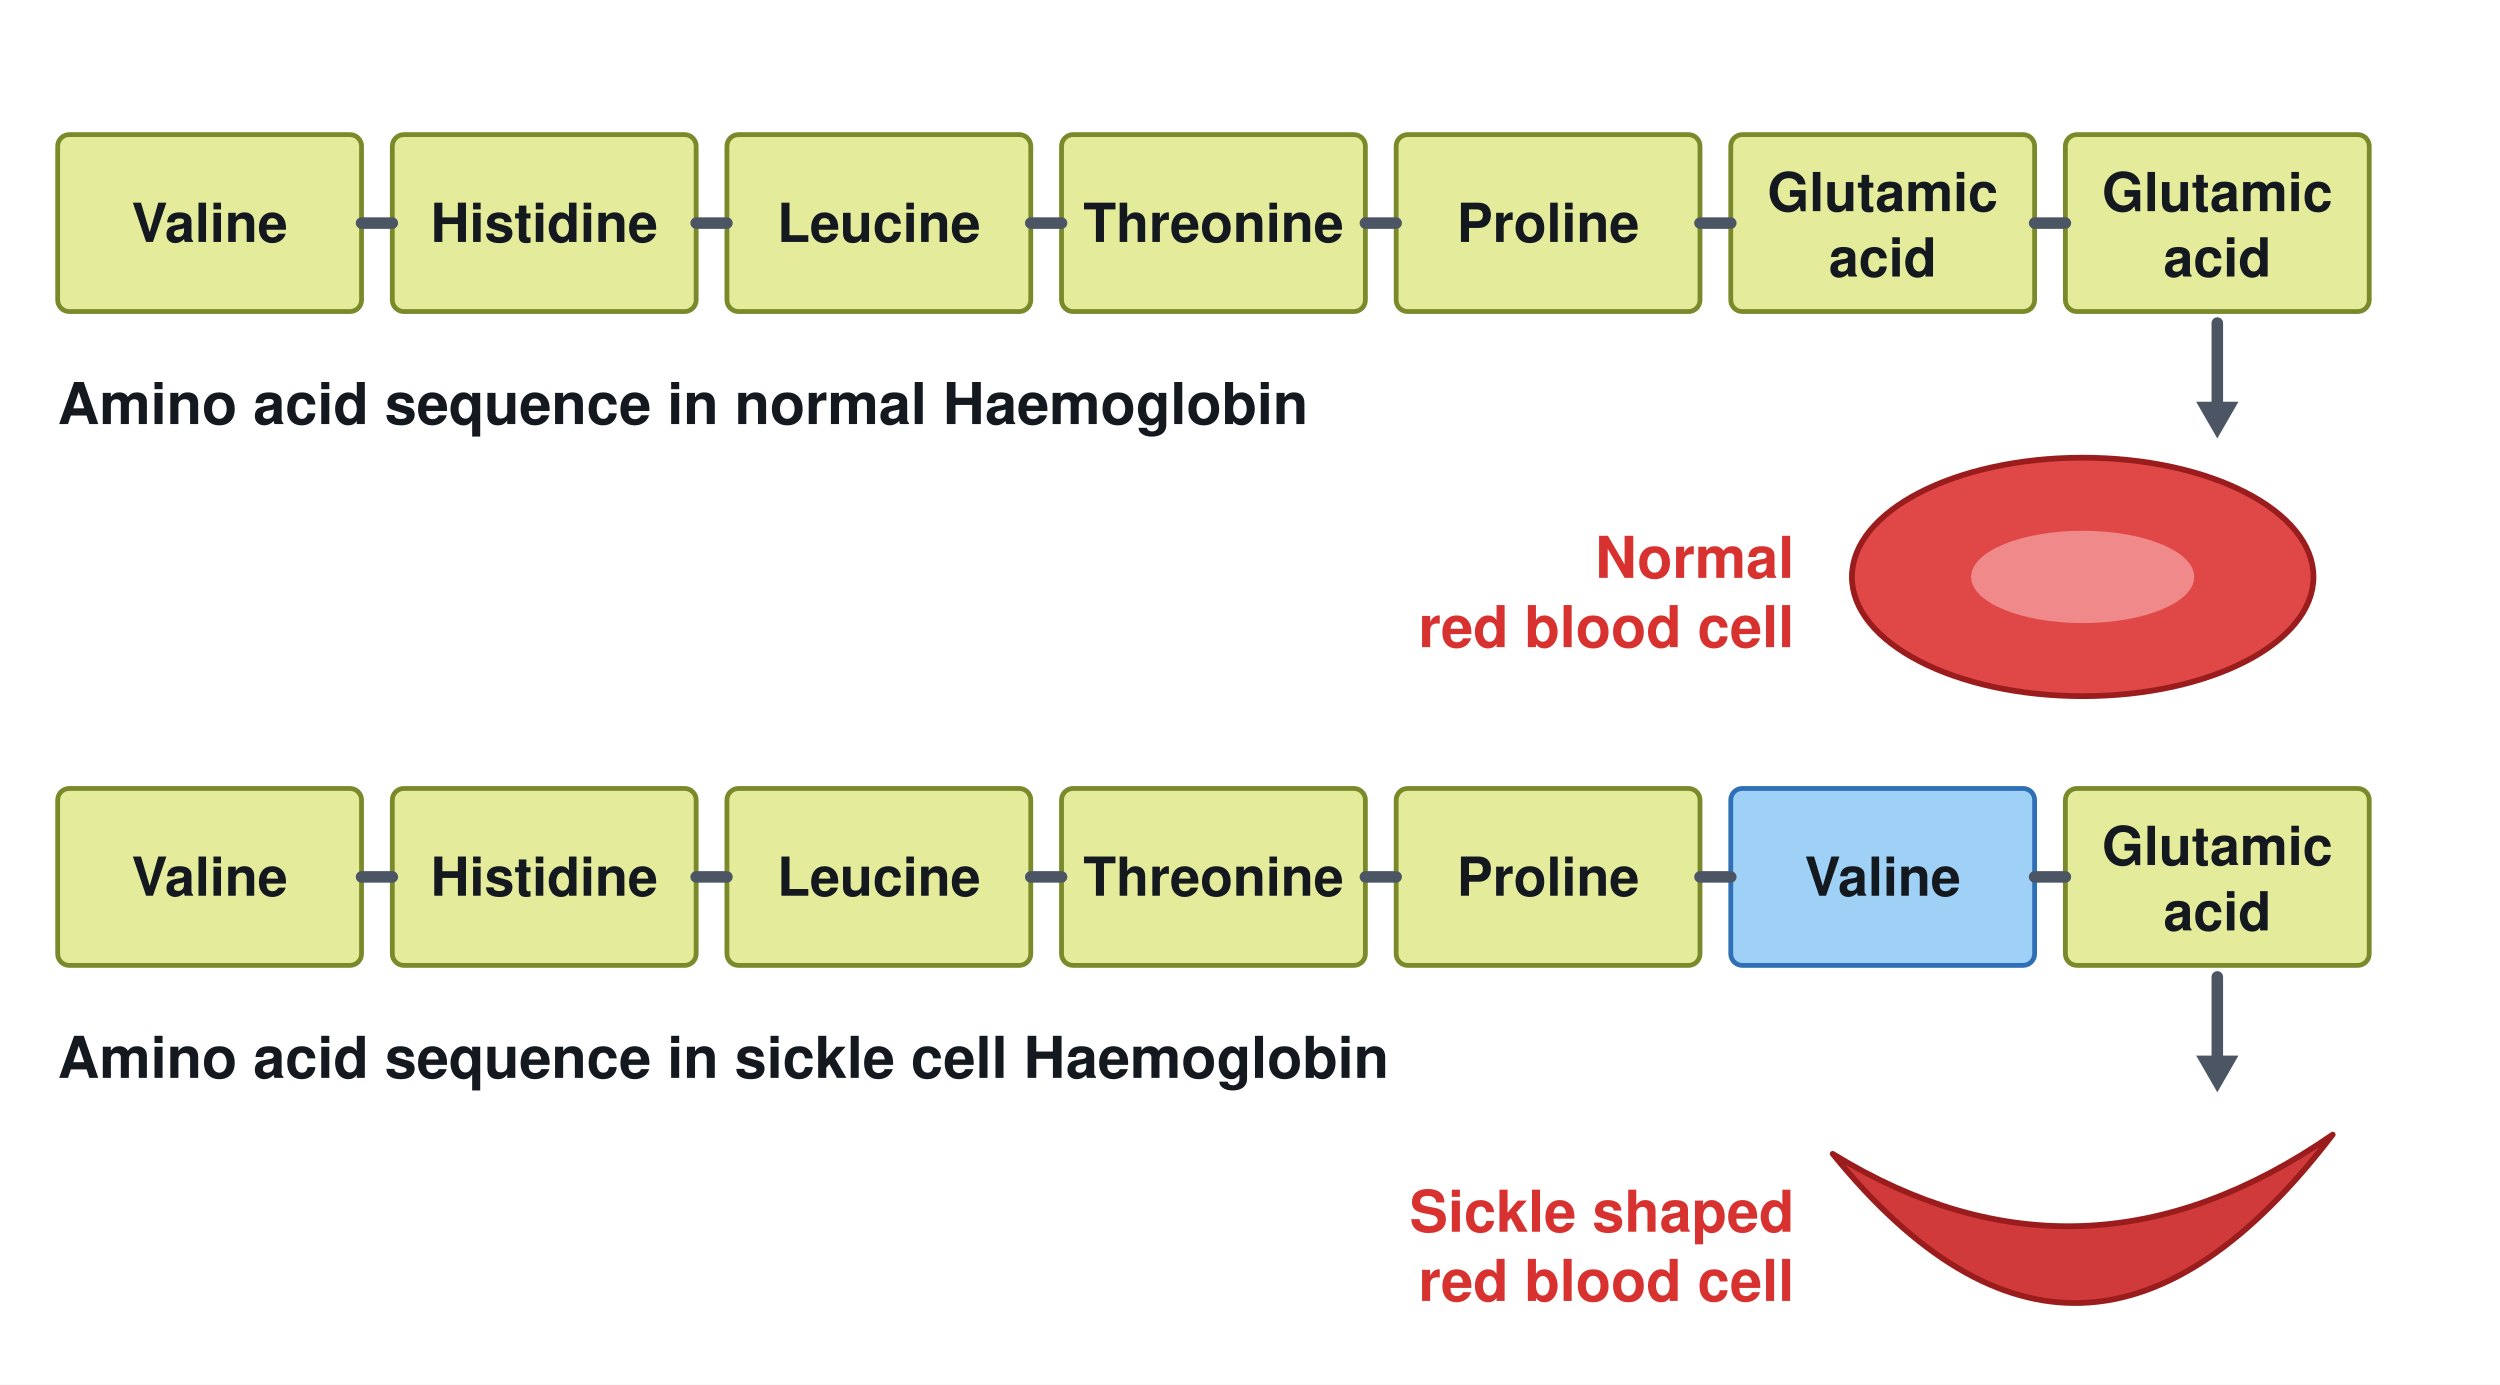
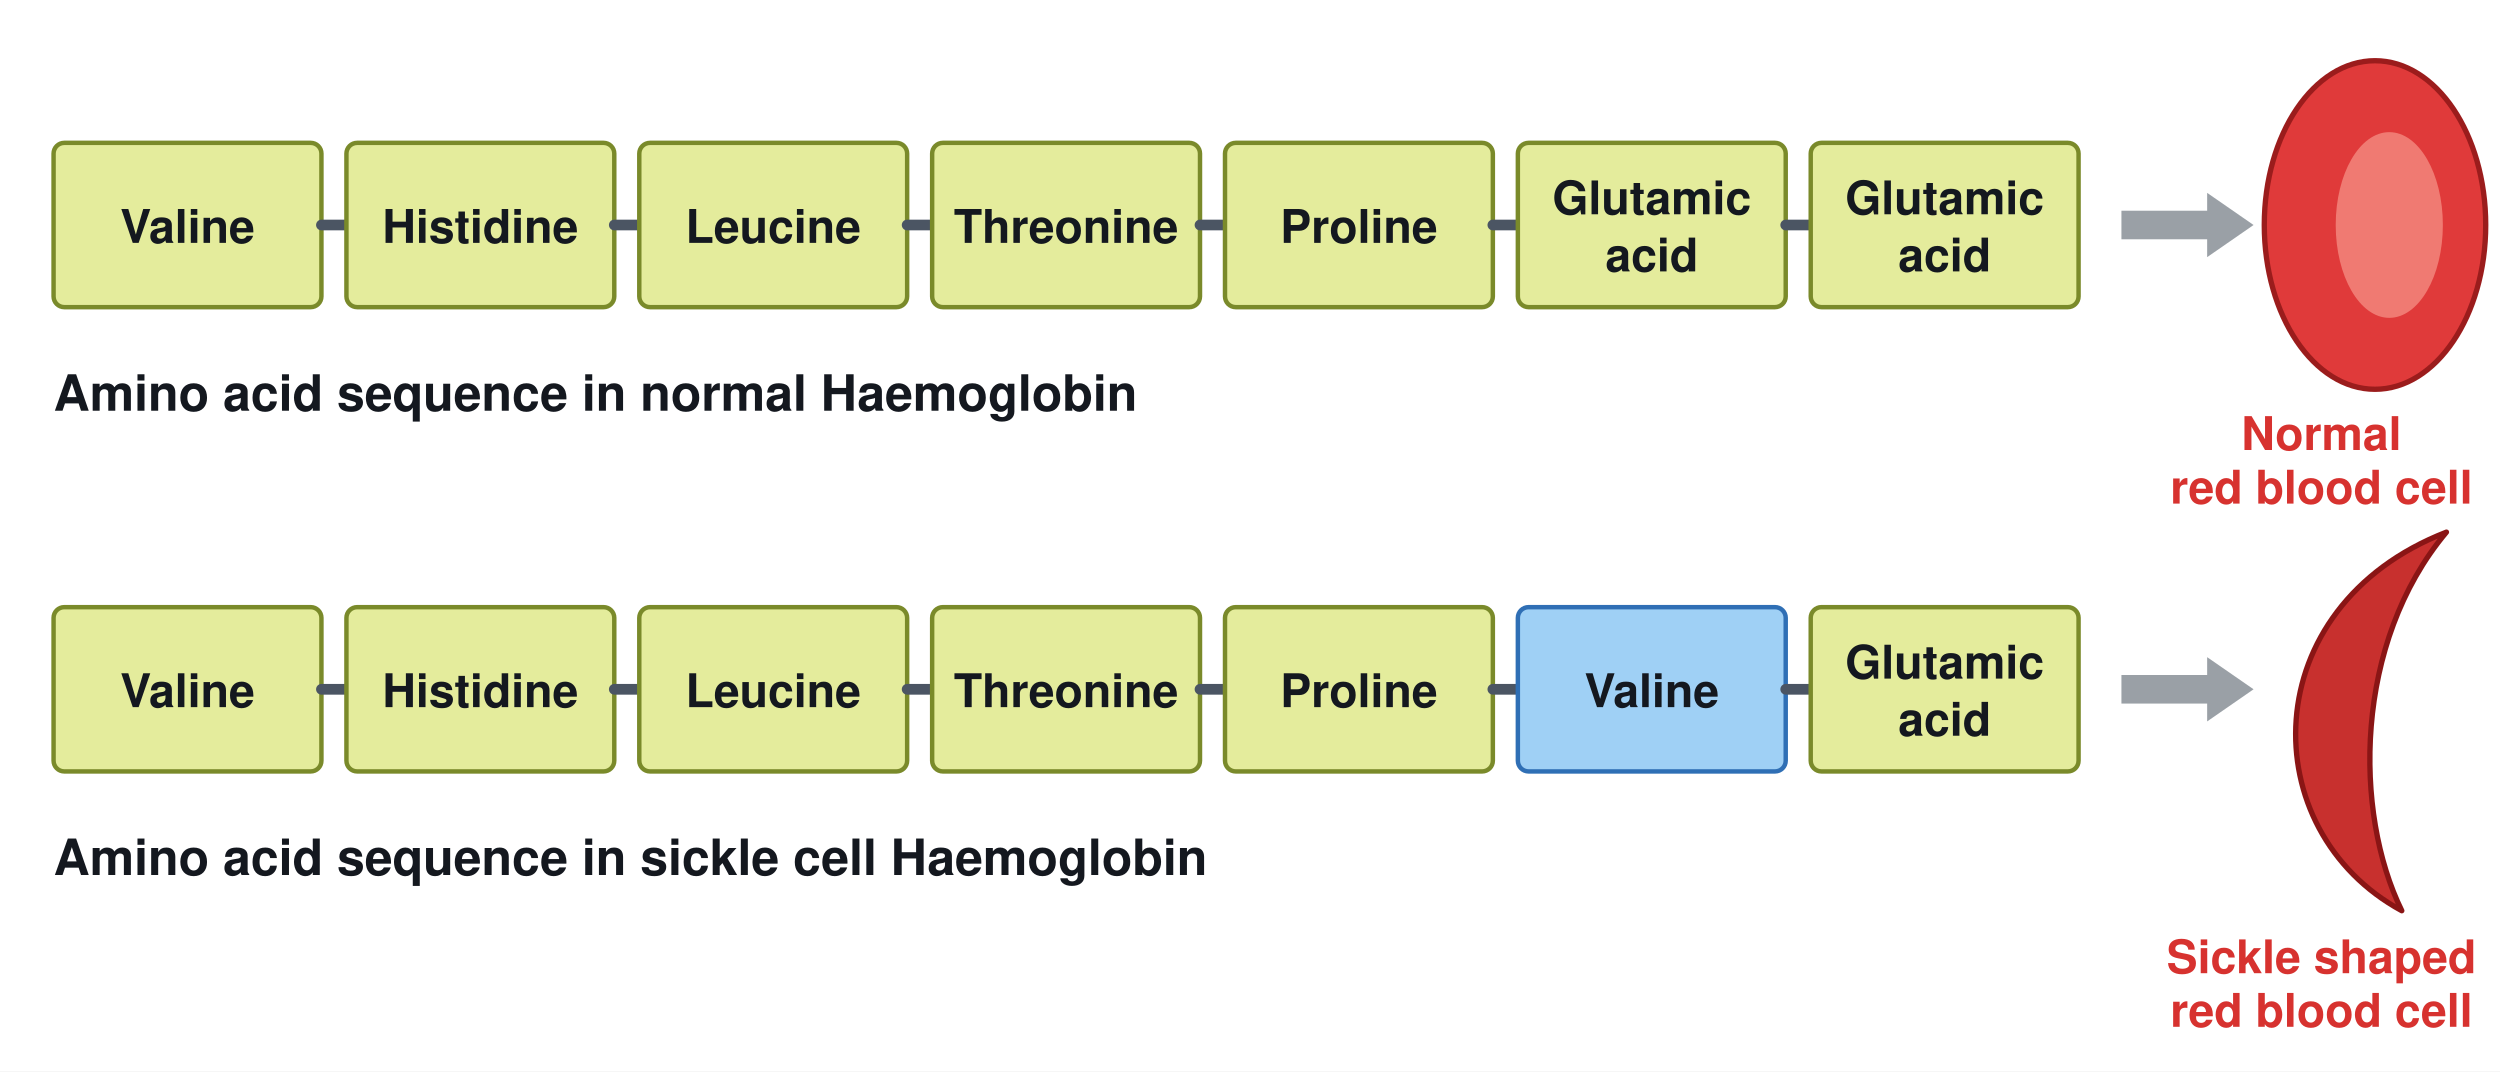
- <svg xmlns="http://www.w3.org/2000/svg" viewBox="0 0 1300 720" font-family="Segoe UI, Helvetica, Arial, sans-serif">
-   <rect width="1300" height="720" fill="#ffffff" />
-   <rect x="30.0" y="70.0" width="158.0" height="92.0" rx="6" stroke="#7a8a2a" stroke-width="2.5" fill="#e4ec9c" />
-   <text x="109.0" y="125.8" font-size="28" fill="#14181f" text-anchor="middle" font-weight="600">Valine</text>
-   <rect x="204.0" y="70.0" width="158.0" height="92.0" rx="6" stroke="#7a8a2a" stroke-width="2.5" fill="#e4ec9c" />
-   <line x1="188.0" y1="116.0" x2="204.0" y2="116.0" stroke="#4b5563" stroke-width="6" stroke-linecap="round" />
-   <text x="283.0" y="125.8" font-size="28" fill="#14181f" text-anchor="middle" font-weight="600">Histidine</text>
-   <rect x="378.0" y="70.0" width="158.0" height="92.0" rx="6" stroke="#7a8a2a" stroke-width="2.5" fill="#e4ec9c" />
-   <line x1="362.0" y1="116.0" x2="378.0" y2="116.0" stroke="#4b5563" stroke-width="6" stroke-linecap="round" />
-   <text x="457.0" y="125.8" font-size="28" fill="#14181f" text-anchor="middle" font-weight="600">Leucine</text>
-   <rect x="552.0" y="70.0" width="158.0" height="92.0" rx="6" stroke="#7a8a2a" stroke-width="2.5" fill="#e4ec9c" />
-   <line x1="536.0" y1="116.0" x2="552.0" y2="116.0" stroke="#4b5563" stroke-width="6" stroke-linecap="round" />
-   <text x="631.0" y="125.8" font-size="28" fill="#14181f" text-anchor="middle" font-weight="600">Threonine</text>
-   <rect x="726.0" y="70.0" width="158.0" height="92.0" rx="6" stroke="#7a8a2a" stroke-width="2.5" fill="#e4ec9c" />
-   <line x1="710.0" y1="116.0" x2="726.0" y2="116.0" stroke="#4b5563" stroke-width="6" stroke-linecap="round" />
-   <text x="805.0" y="125.8" font-size="28" fill="#14181f" text-anchor="middle" font-weight="600">Proline</text>
-   <rect x="900.0" y="70.0" width="158.0" height="92.0" rx="6" stroke="#7a8a2a" stroke-width="2.5" fill="#e4ec9c" />
-   <line x1="884.0" y1="116.0" x2="900.0" y2="116.0" stroke="#4b5563" stroke-width="6" stroke-linecap="round" />
-   <text x="979.0" y="109.8" font-size="28" fill="#14181f" text-anchor="middle" font-weight="600">Glutamic</text>
-   <text x="979.0" y="143.8" font-size="28" fill="#14181f" text-anchor="middle" font-weight="600">acid</text>
-   <rect x="1074.0" y="70.0" width="158.0" height="92.0" rx="6" stroke="#7a8a2a" stroke-width="2.5" fill="#e4ec9c" />
-   <line x1="1058.0" y1="116.0" x2="1074.0" y2="116.0" stroke="#4b5563" stroke-width="6" stroke-linecap="round" />
-   <text x="1153.0" y="109.8" font-size="28" fill="#14181f" text-anchor="middle" font-weight="600">Glutamic</text>
-   <text x="1153.0" y="143.8" font-size="28" fill="#14181f" text-anchor="middle" font-weight="600">acid</text>
-   <text x="30.0" y="220.5" font-size="30" fill="#14181f" text-anchor="start" font-weight="600">Amino acid sequence in normal Haemoglobin</text>
-   <line x1="1153.0" y1="168.0" x2="1153.0" y2="212.6" stroke="#4b5563" stroke-width="6" stroke-linecap="round" />
-   <path d="M1153.0 228.0 L1142.0 208.9 L1164.0 208.9 Z" fill="#4b5563" />
-   <ellipse cx="1083.0" cy="300.0" rx="120.0" ry="62.0" stroke="#9b1c1c" stroke-width="3" fill="#e04848" />
-   <ellipse cx="1083.0" cy="300.0" rx="58.0" ry="24.0" stroke="#c43434" stroke-width="0" fill="#f08a8a" />
-   <text x="933.0" y="300.5" font-size="30" fill="#d7322f" text-anchor="end" font-weight="600">Normal</text>
-   <text x="933.0" y="336.5" font-size="30" fill="#d7322f" text-anchor="end" font-weight="600">red blood cell</text>
-   <rect x="30.0" y="410.0" width="158.0" height="92.0" rx="6" stroke="#7a8a2a" stroke-width="2.5" fill="#e4ec9c" />
-   <text x="109.0" y="465.8" font-size="28" fill="#14181f" text-anchor="middle" font-weight="600">Valine</text>
-   <rect x="204.0" y="410.0" width="158.0" height="92.0" rx="6" stroke="#7a8a2a" stroke-width="2.5" fill="#e4ec9c" />
-   <line x1="188.0" y1="456.0" x2="204.0" y2="456.0" stroke="#4b5563" stroke-width="6" stroke-linecap="round" />
-   <text x="283.0" y="465.8" font-size="28" fill="#14181f" text-anchor="middle" font-weight="600">Histidine</text>
-   <rect x="378.0" y="410.0" width="158.0" height="92.0" rx="6" stroke="#7a8a2a" stroke-width="2.5" fill="#e4ec9c" />
-   <line x1="362.0" y1="456.0" x2="378.0" y2="456.0" stroke="#4b5563" stroke-width="6" stroke-linecap="round" />
-   <text x="457.0" y="465.8" font-size="28" fill="#14181f" text-anchor="middle" font-weight="600">Leucine</text>
-   <rect x="552.0" y="410.0" width="158.0" height="92.0" rx="6" stroke="#7a8a2a" stroke-width="2.5" fill="#e4ec9c" />
-   <line x1="536.0" y1="456.0" x2="552.0" y2="456.0" stroke="#4b5563" stroke-width="6" stroke-linecap="round" />
-   <text x="631.0" y="465.8" font-size="28" fill="#14181f" text-anchor="middle" font-weight="600">Threonine</text>
-   <rect x="726.0" y="410.0" width="158.0" height="92.0" rx="6" stroke="#7a8a2a" stroke-width="2.5" fill="#e4ec9c" />
-   <line x1="710.0" y1="456.0" x2="726.0" y2="456.0" stroke="#4b5563" stroke-width="6" stroke-linecap="round" />
-   <text x="805.0" y="465.8" font-size="28" fill="#14181f" text-anchor="middle" font-weight="600">Proline</text>
-   <rect x="900.0" y="410.0" width="158.0" height="92.0" rx="6" stroke="#2f6fb5" stroke-width="2.5" fill="#9fd0f5" />
-   <line x1="884.0" y1="456.0" x2="900.0" y2="456.0" stroke="#4b5563" stroke-width="6" stroke-linecap="round" />
-   <text x="979.0" y="465.8" font-size="28" fill="#14181f" text-anchor="middle" font-weight="600">Valine</text>
-   <rect x="1074.0" y="410.0" width="158.0" height="92.0" rx="6" stroke="#7a8a2a" stroke-width="2.5" fill="#e4ec9c" />
-   <line x1="1058.0" y1="456.0" x2="1074.0" y2="456.0" stroke="#4b5563" stroke-width="6" stroke-linecap="round" />
-   <text x="1153.0" y="449.8" font-size="28" fill="#14181f" text-anchor="middle" font-weight="600">Glutamic</text>
-   <text x="1153.0" y="483.8" font-size="28" fill="#14181f" text-anchor="middle" font-weight="600">acid</text>
-   <text x="30.0" y="560.5" font-size="30" fill="#14181f" text-anchor="start" font-weight="600">Amino acid sequence in sickle cell Haemoglobin</text>
-   <line x1="1153.0" y1="508.0" x2="1153.0" y2="552.6" stroke="#4b5563" stroke-width="6" stroke-linecap="round" />
-   <path d="M1153.0 568.0 L1142.0 548.9 L1164.0 548.9 Z" fill="#4b5563" />
-   <path d="M953.0 600 Q1083.0 760 1213.0 590 Q1083.0 680 953.0 600 Z" stroke="#9b1c1c" stroke-width="3" fill="#d03a3a" stroke-linejoin="round" stroke-linecap="round" />
-   <text x="933.0" y="640.5" font-size="30" fill="#d7322f" text-anchor="end" font-weight="600">Sickle shaped</text>
-   <text x="933.0" y="676.5" font-size="30" fill="#d7322f" text-anchor="end" font-weight="600">red blood cell</text>
+ <svg xmlns="http://www.w3.org/2000/svg" viewBox="0 0 1400 600" font-family="Segoe UI, Helvetica, Arial, sans-serif">
+   <rect width="1400" height="600" fill="#ffffff" />
+   <rect x="30" y="80" width="150" height="92" rx="6" stroke="#7a8a2a" stroke-width="2.5" fill="#e4ec9c" />
+   <text x="105" y="136" font-size="26" fill="#14181f" text-anchor="middle" font-weight="600">Valine</text>
+   <line x1="180" y1="126" x2="194" y2="126" stroke="#4b5563" stroke-width="6" stroke-linecap="round" />
+   <rect x="194" y="80" width="150" height="92" rx="6" stroke="#7a8a2a" stroke-width="2.5" fill="#e4ec9c" />
+   <text x="269" y="136" font-size="26" fill="#14181f" text-anchor="middle" font-weight="600">Histidine</text>
+   <line x1="344" y1="126" x2="358" y2="126" stroke="#4b5563" stroke-width="6" stroke-linecap="round" />
+   <rect x="358" y="80" width="150" height="92" rx="6" stroke="#7a8a2a" stroke-width="2.5" fill="#e4ec9c" />
+   <text x="433" y="136" font-size="26" fill="#14181f" text-anchor="middle" font-weight="600">Leucine</text>
+   <line x1="508" y1="126" x2="522" y2="126" stroke="#4b5563" stroke-width="6" stroke-linecap="round" />
+   <rect x="522" y="80" width="150" height="92" rx="6" stroke="#7a8a2a" stroke-width="2.5" fill="#e4ec9c" />
+   <text x="597" y="136" font-size="26" fill="#14181f" text-anchor="middle" font-weight="600">Threonine</text>
+   <line x1="672" y1="126" x2="686" y2="126" stroke="#4b5563" stroke-width="6" stroke-linecap="round" />
+   <rect x="686" y="80" width="150" height="92" rx="6" stroke="#7a8a2a" stroke-width="2.5" fill="#e4ec9c" />
+   <text x="761" y="136" font-size="26" fill="#14181f" text-anchor="middle" font-weight="600">Proline</text>
+   <line x1="836" y1="126" x2="850" y2="126" stroke="#4b5563" stroke-width="6" stroke-linecap="round" />
+   <rect x="850" y="80" width="150" height="92" rx="6" stroke="#7a8a2a" stroke-width="2.5" fill="#e4ec9c" />
+   <text x="925" y="120" font-size="26" fill="#14181f" text-anchor="middle" font-weight="600">Glutamic</text>
+   <text x="925" y="152" font-size="26" fill="#14181f" text-anchor="middle" font-weight="600">acid</text>
+   <line x1="1000" y1="126" x2="1014" y2="126" stroke="#4b5563" stroke-width="6" stroke-linecap="round" />
+   <rect x="1014" y="80" width="150" height="92" rx="6" stroke="#7a8a2a" stroke-width="2.5" fill="#e4ec9c" />
+   <text x="1089" y="120" font-size="26" fill="#14181f" text-anchor="middle" font-weight="600">Glutamic</text>
+   <text x="1089" y="152" font-size="26" fill="#14181f" text-anchor="middle" font-weight="600">acid</text>
+   <rect x="1188" y="118" width="50" height="16" fill="#9aa0a6" />
+   <path d="M1262 126 L1236 108 L1236 144 Z" fill="#9aa0a6" />
+   <text x="30" y="230" font-size="28" fill="#14181f" font-weight="600">Amino acid sequence in normal Haemoglobin</text>
+   <ellipse cx="1330" cy="126" rx="62" ry="92" fill="#e03a3a" stroke="#9b1c1c" stroke-width="3" />
+   <ellipse cx="1338" cy="126" rx="30" ry="52" fill="#f07a72" />
+   <text x="1300" y="252" font-size="26" fill="#d7322f" text-anchor="middle" font-weight="600">Normal</text>
+   <text x="1300" y="282" font-size="26" fill="#d7322f" text-anchor="middle" font-weight="600">red blood cell</text>
+   <rect x="30" y="340" width="150" height="92" rx="6" stroke="#7a8a2a" stroke-width="2.5" fill="#e4ec9c" />
+   <text x="105" y="396" font-size="26" fill="#14181f" text-anchor="middle" font-weight="600">Valine</text>
+   <line x1="180" y1="386" x2="194" y2="386" stroke="#4b5563" stroke-width="6" stroke-linecap="round" />
+   <rect x="194" y="340" width="150" height="92" rx="6" stroke="#7a8a2a" stroke-width="2.5" fill="#e4ec9c" />
+   <text x="269" y="396" font-size="26" fill="#14181f" text-anchor="middle" font-weight="600">Histidine</text>
+   <line x1="344" y1="386" x2="358" y2="386" stroke="#4b5563" stroke-width="6" stroke-linecap="round" />
+   <rect x="358" y="340" width="150" height="92" rx="6" stroke="#7a8a2a" stroke-width="2.5" fill="#e4ec9c" />
+   <text x="433" y="396" font-size="26" fill="#14181f" text-anchor="middle" font-weight="600">Leucine</text>
+   <line x1="508" y1="386" x2="522" y2="386" stroke="#4b5563" stroke-width="6" stroke-linecap="round" />
+   <rect x="522" y="340" width="150" height="92" rx="6" stroke="#7a8a2a" stroke-width="2.5" fill="#e4ec9c" />
+   <text x="597" y="396" font-size="26" fill="#14181f" text-anchor="middle" font-weight="600">Threonine</text>
+   <line x1="672" y1="386" x2="686" y2="386" stroke="#4b5563" stroke-width="6" stroke-linecap="round" />
+   <rect x="686" y="340" width="150" height="92" rx="6" stroke="#7a8a2a" stroke-width="2.5" fill="#e4ec9c" />
+   <text x="761" y="396" font-size="26" fill="#14181f" text-anchor="middle" font-weight="600">Proline</text>
+   <line x1="836" y1="386" x2="850" y2="386" stroke="#4b5563" stroke-width="6" stroke-linecap="round" />
+   <rect x="850" y="340" width="150" height="92" rx="6" stroke="#2f6fb5" stroke-width="2.5" fill="#9fd0f5" />
+   <text x="925" y="396" font-size="26" fill="#14181f" text-anchor="middle" font-weight="600">Valine</text>
+   <line x1="1000" y1="386" x2="1014" y2="386" stroke="#4b5563" stroke-width="6" stroke-linecap="round" />
+   <rect x="1014" y="340" width="150" height="92" rx="6" stroke="#7a8a2a" stroke-width="2.5" fill="#e4ec9c" />
+   <text x="1089" y="380" font-size="26" fill="#14181f" text-anchor="middle" font-weight="600">Glutamic</text>
+   <text x="1089" y="412" font-size="26" fill="#14181f" text-anchor="middle" font-weight="600">acid</text>
+   <rect x="1188" y="378" width="50" height="16" fill="#9aa0a6" />
+   <path d="M1262 386 L1236 368 L1236 404 Z" fill="#9aa0a6" />
+   <text x="30" y="490" font-size="28" fill="#14181f" font-weight="600">Amino acid sequence in sickle cell Haemoglobin</text>
+   <path d="M1370 298 C1262 340 1262 465 1345 510 C1318 455 1318 360 1370 298 Z" fill="#c8302e" stroke="#8a1515" stroke-width="3" stroke-linejoin="round" />
+   <text x="1300" y="545" font-size="26" fill="#d7322f" text-anchor="middle" font-weight="600">Sickle shaped</text>
+   <text x="1300" y="575" font-size="26" fill="#d7322f" text-anchor="middle" font-weight="600">red blood cell</text>
</svg>
